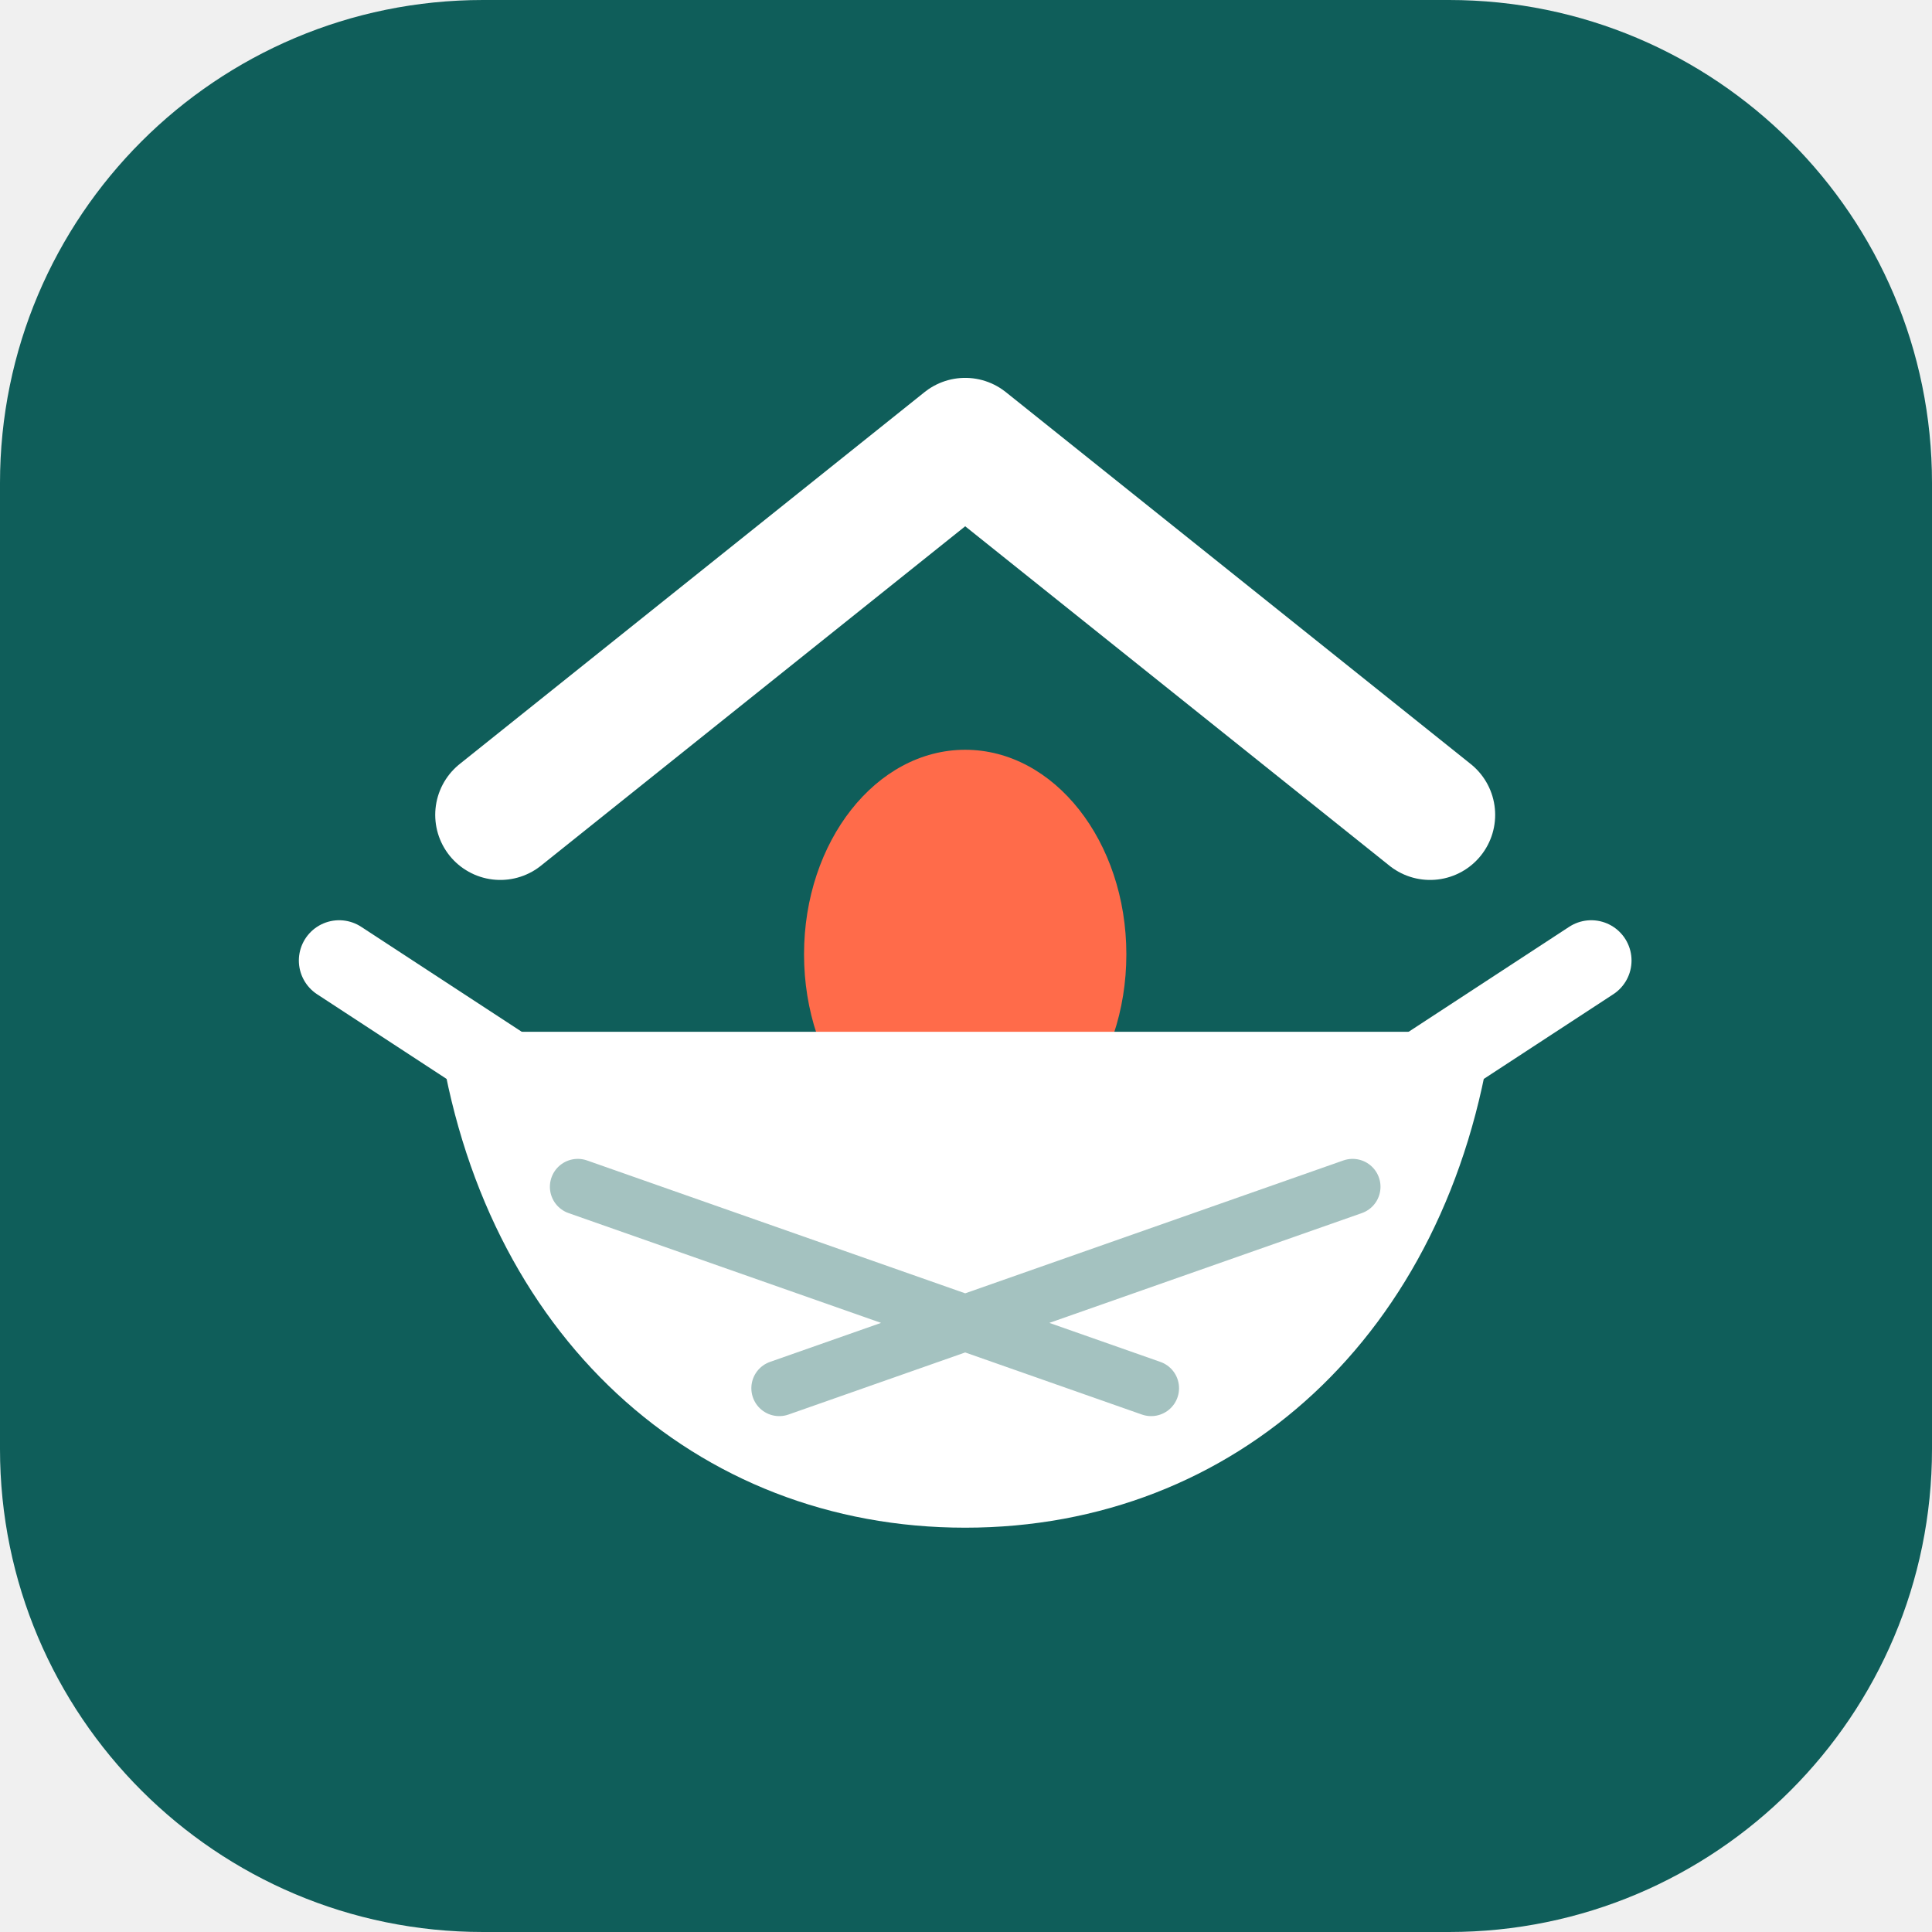
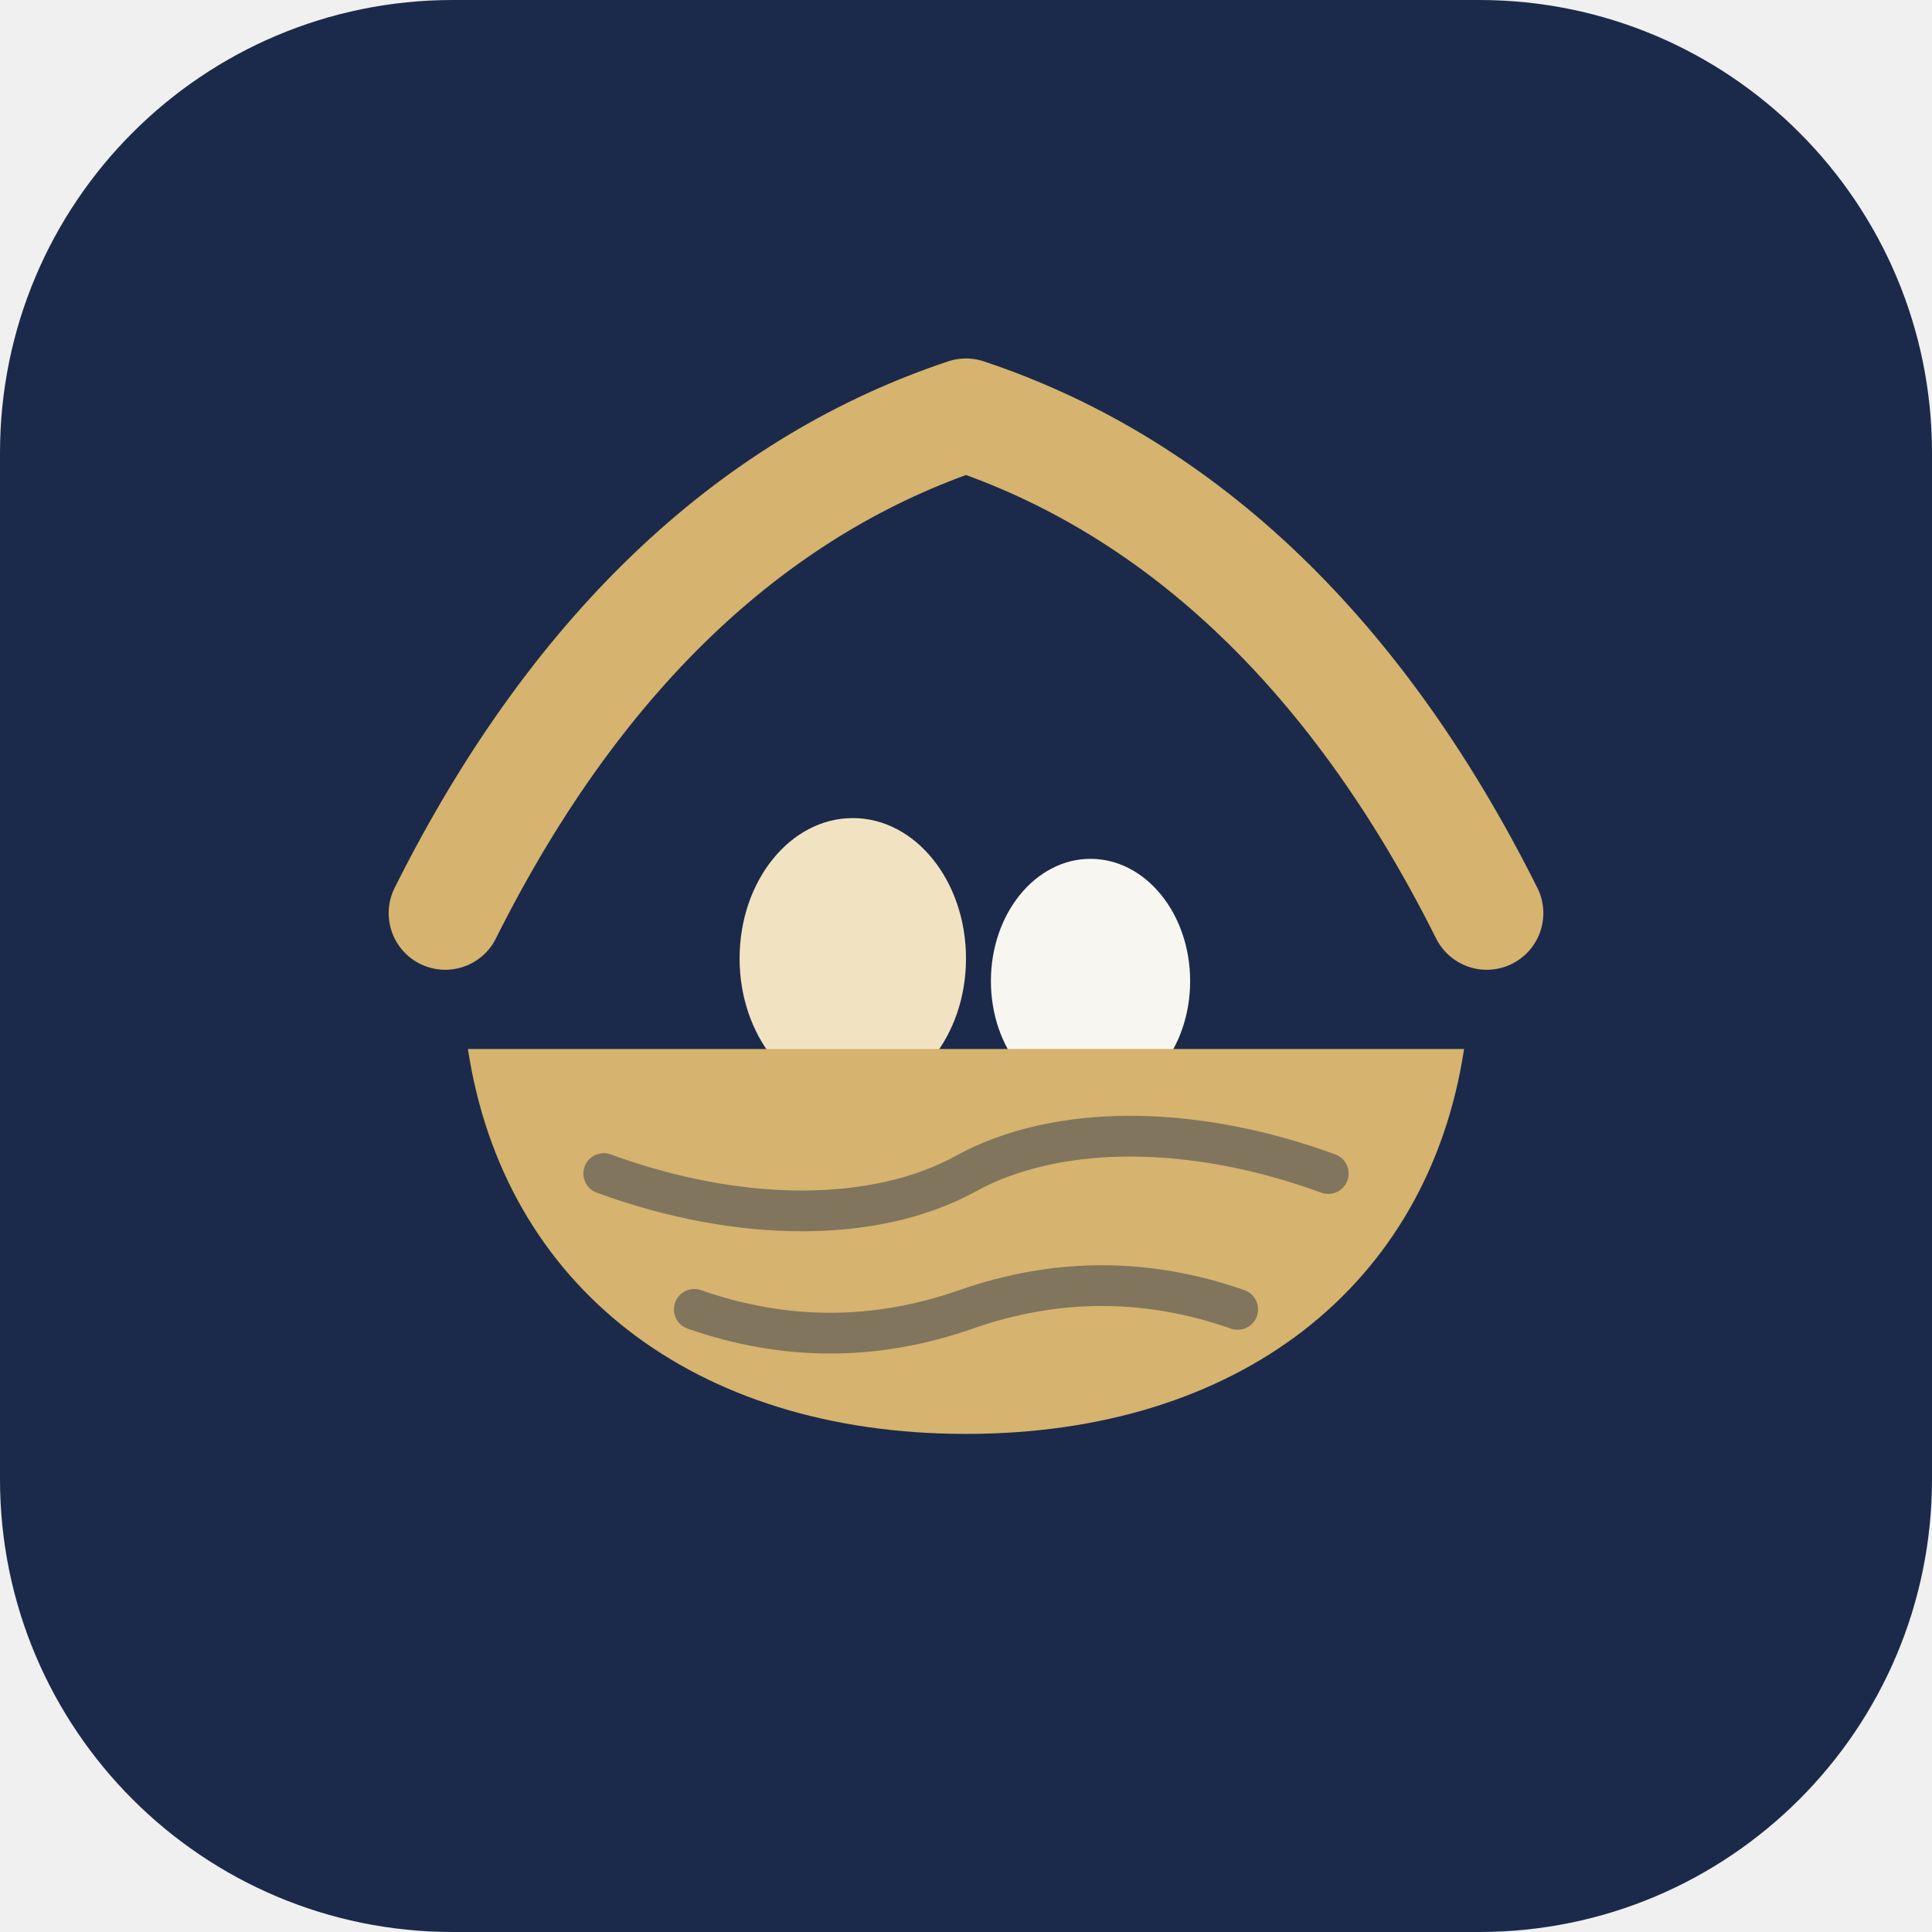
- <svg xmlns="http://www.w3.org/2000/svg" viewBox="0 0 48 48">
-   <rect width="48" height="48" rx="12" fill="#0f5e5a" />
-   <g transform="translate(5.5 6) scale(.77)" fill="none" stroke="#fff" stroke-linecap="round" stroke-linejoin="round">
-     <path d="M9 18.5 24 6.5l15 12" stroke-width="4.2" />
-     <ellipse cx="24" cy="23" rx="5.2" ry="6.6" fill="#ff6b4a" stroke="none" />
-     <path d="M7 25.5h34c-1.4 9.8-8.3 16-17 16s-15.6-6.2-17-16z" fill="#fff" stroke="none" />
-     <path d="M3.8 23.2 9 26.6M44.2 23.2 39 26.6" stroke-width="2.6" />
-     <path d="M11.5 30.5 30 37M36.5 30.5 18 37" stroke="#0f5e5a" stroke-width="1.8" opacity=".38" />
+ <svg xmlns="http://www.w3.org/2000/svg" viewBox="0 0 64 64">
+   <rect width="64" height="64" rx="15" fill="#1b2a4a" />
+   <g transform="translate(8 7) scale(.75)" fill="none" stroke-linecap="round" stroke-linejoin="round">
+     <path d="M9 31C15 19 23 12 32 9c9 3 17 10 23 22" stroke="#d6b36e" stroke-width="5" />
+     <ellipse cx="27" cy="33" rx="5" ry="6.2" fill="#f1e3c2" />
+     <ellipse cx="37.5" cy="34" rx="4.4" ry="5.4" fill="#f8f6f1" />
+     <path d="M10 37h44c-1.6 10.5-10 17-22 17S11.6 47.5 10 37z" fill="#d6b36e" />
+     <path d="M16 42.5c6 2.2 12 2.2 16 0s10-2.2 16 0M20 48.5c4 1.4 8 1.4 12 0s8-1.4 12 0" stroke="#1b2a4a" stroke-width="1.8" opacity=".45" />
  </g>
</svg>
